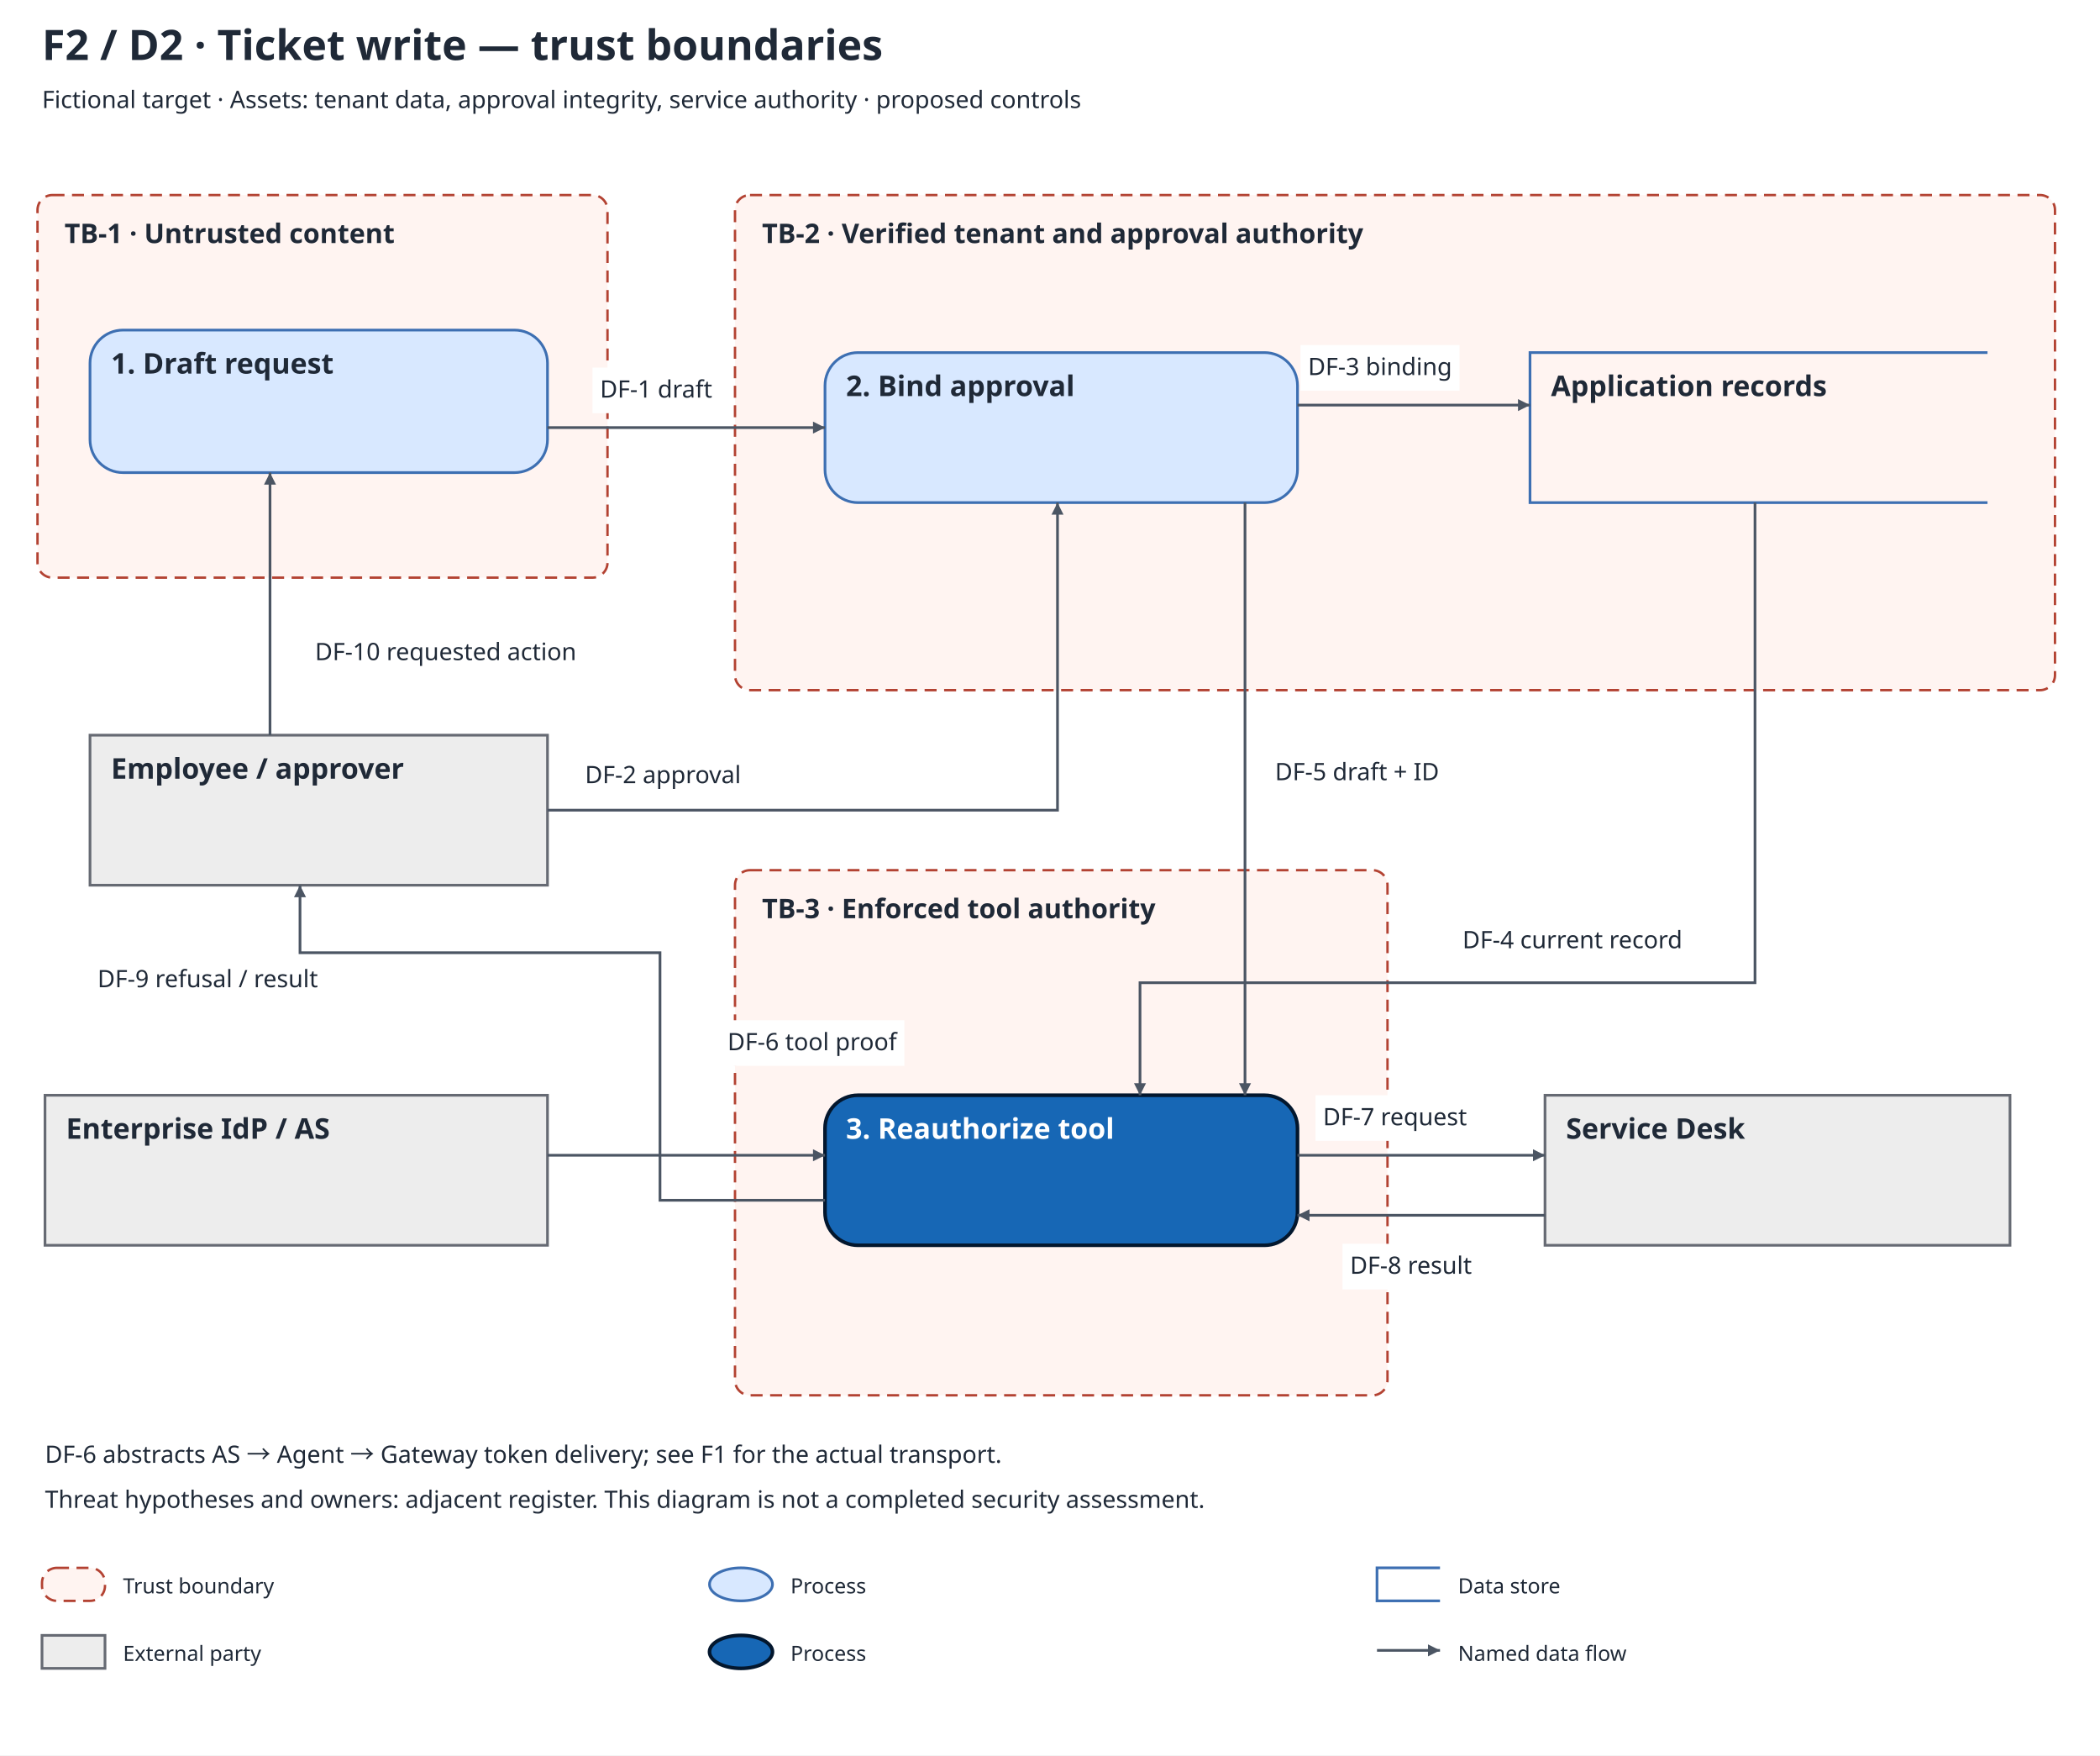
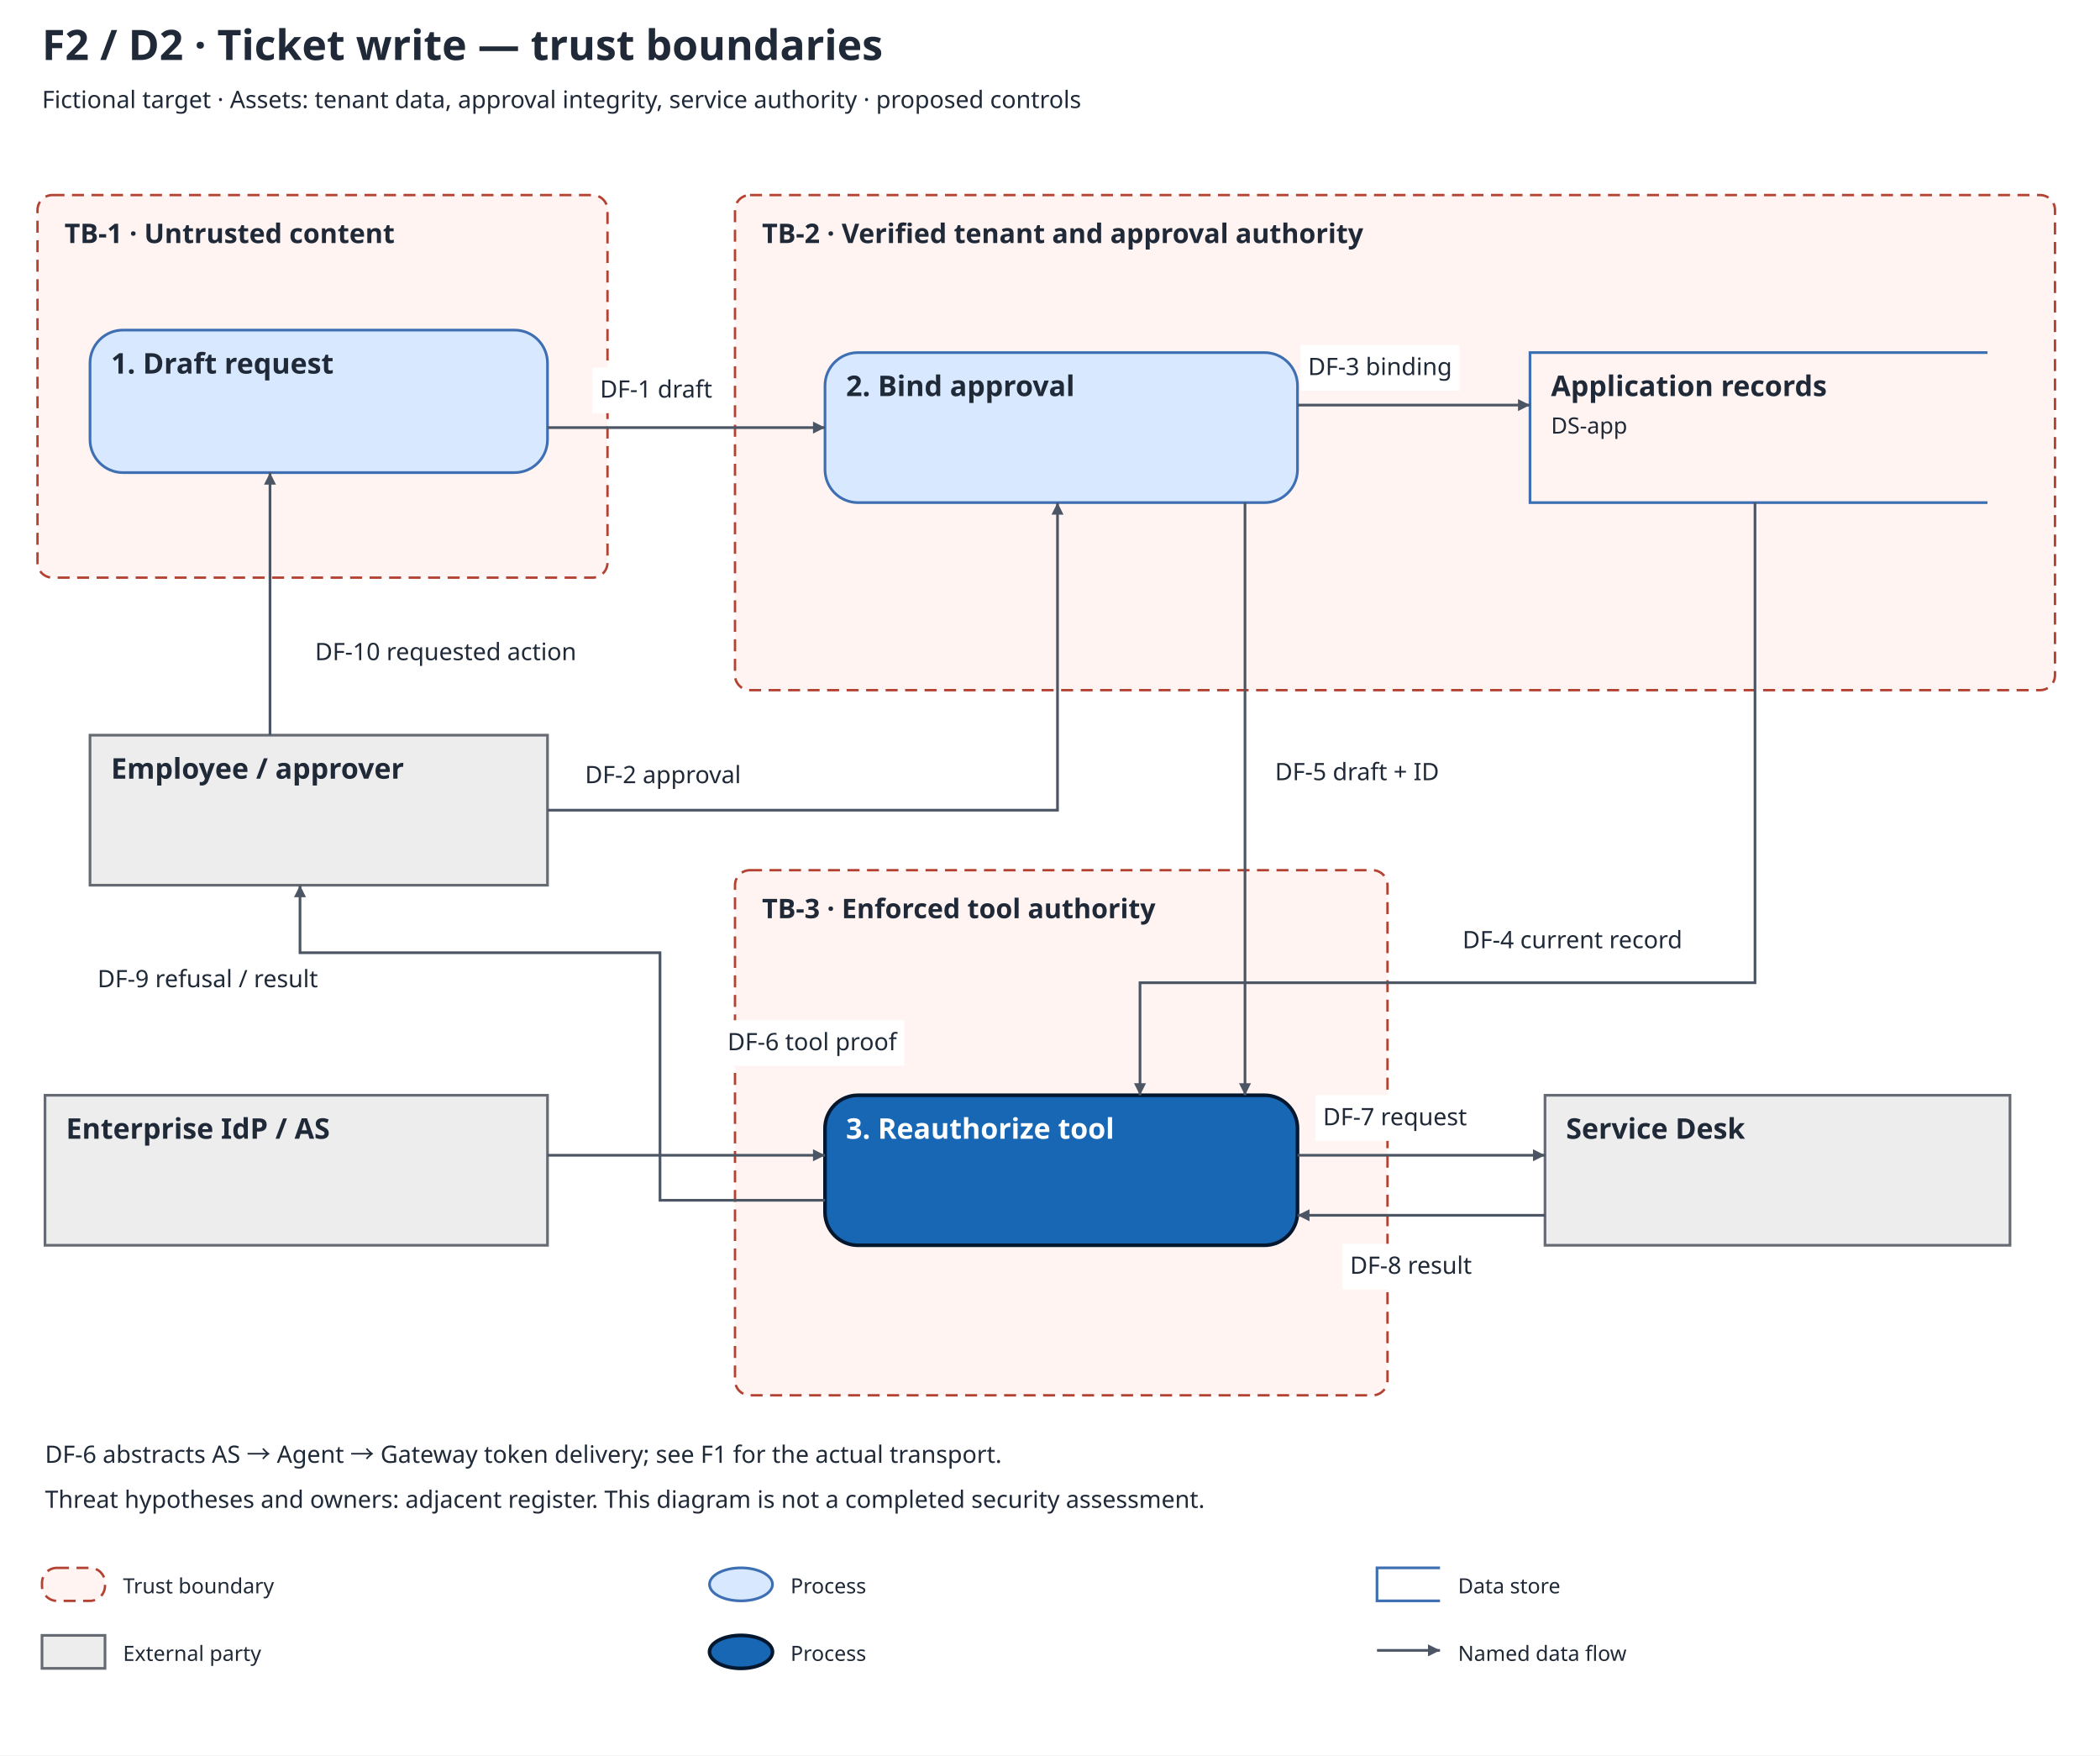
<svg xmlns="http://www.w3.org/2000/svg" viewBox="0 0 1400 1170" lang="en" data-archatlas="0.1">
  <defs>
    <marker id="arrow" markerWidth="8" markerHeight="8" refX="8" refY="4" orient="auto" markerUnits="userSpaceOnUse">
      <path d="M0,0 L8,4 L0,8 Z" fill="#4B5563" />
    </marker>
  </defs>
  <rect data-role="canvas" width="1400" height="1170" fill="#ffffff" />
  <text x="28" y="40" font-family="Noto Sans, Noto Sans CJK SC, sans-serif" font-size="28" font-weight="700" fill="#1F2937">F2 / D2 · Ticket write — trust boundaries</text>
  <text x="28" y="72" font-family="Noto Sans, Noto Sans CJK SC, sans-serif" font-size="16" font-weight="400" fill="#1F2937">Fictional target · Assets: tenant data, approval integrity, service authority · proposed controls</text>
  <rect x="25" y="130" width="380" height="255" data-role="group" data-id="TB-content" data-kind="boundary" fill="#FFF4F1" stroke="#B34232" stroke-width="1.6" rx="10" stroke-dasharray="8 5" />
  <text x="43" y="162" font-family="Noto Sans, Noto Sans CJK SC, sans-serif" font-size="18" font-weight="700" fill="#1F2937" data-owner="TB-content" data-role="group-title">TB-1 · Untrusted content</text>
  <rect x="60" y="220" width="305" height="95" data-role="node" data-id="P-plan" data-kind="process" data-parent="TB-content" fill="#D8E8FF" stroke="#3D6FB2" stroke-width="1.8" rx="22" />
  <text x="74" y="249" font-family="Noto Sans, Noto Sans CJK SC, sans-serif" font-size="19" font-weight="700" fill="#1F2937" data-owner="P-plan" data-role="name">1. Draft request</text>
  <rect x="490" y="130" width="880" height="330" data-role="group" data-id="TB-policy" data-kind="boundary" fill="#FFF4F1" stroke="#B34232" stroke-width="1.6" rx="10" stroke-dasharray="8 5" />
  <text x="508" y="162" font-family="Noto Sans, Noto Sans CJK SC, sans-serif" font-size="18" font-weight="700" fill="#1F2937" data-owner="TB-policy" data-role="group-title">TB-2 · Verified tenant and approval authority</text>
  <rect x="550" y="235" width="315" height="100" data-role="node" data-id="P-approve" data-kind="process" data-parent="TB-policy" fill="#D8E8FF" stroke="#3D6FB2" stroke-width="1.8" rx="22" />
  <text x="564" y="264" font-family="Noto Sans, Noto Sans CJK SC, sans-serif" font-size="19" font-weight="700" fill="#1F2937" data-owner="P-approve" data-role="name">2. Bind approval</text>
  <g data-role="node" data-id="DS-app" data-kind="store" data-parent="TB-policy" fill="#D8E8FF" stroke="#3D6FB2" stroke-width="1.8">
    <polyline points="1325,235 1020,235 1020,335 1325,335" fill="none" stroke="#3D6FB2" stroke-width="1.8" />
  </g>
  <text x="1034" y="264" font-family="Noto Sans, Noto Sans CJK SC, sans-serif" font-size="19" font-weight="700" fill="#1F2937" data-owner="DS-app" data-role="name">Application records</text>
+   <text x="1034" y="289" font-family="Noto Sans, Noto Sans CJK SC, sans-serif" font-size="15" font-weight="400" fill="#1F2937" data-owner="DS-app" data-role="sub">DS-app</text>
  <rect x="60" y="490" width="305" height="100" data-role="node" data-id="R-employee" data-kind="entity" fill="#EDEDED" stroke="#666A73" stroke-width="1.8" rx="0" />
  <text x="74" y="519" font-family="Noto Sans, Noto Sans CJK SC, sans-serif" font-size="19" font-weight="700" fill="#1F2937" data-owner="R-employee" data-role="name">Employee / approver</text>
  <rect x="490" y="580" width="435" height="350" data-role="group" data-id="TB-tool" data-kind="boundary" fill="#FFF4F1" stroke="#B34232" stroke-width="1.6" rx="10" stroke-dasharray="8 5" />
  <text x="508" y="612" font-family="Noto Sans, Noto Sans CJK SC, sans-serif" font-size="18" font-weight="700" fill="#1F2937" data-owner="TB-tool" data-role="group-title">TB-3 · Enforced tool authority</text>
  <rect x="550" y="730" width="315" height="100" data-role="node" data-id="P-execute" data-kind="process" data-parent="TB-tool" fill="#1767B5" stroke="#03172E" stroke-width="2.4" rx="22" />
  <text x="564" y="759" font-family="Noto Sans, Noto Sans CJK SC, sans-serif" font-size="19" font-weight="700" fill="#ffffff" data-owner="P-execute" data-role="name">3. Reauthorize tool</text>
  <rect x="1030" y="730" width="310" height="100" data-role="node" data-id="X-desk" data-kind="entity" fill="#EDEDED" stroke="#666A73" stroke-width="1.8" rx="0" />
  <text x="1044" y="759" font-family="Noto Sans, Noto Sans CJK SC, sans-serif" font-size="19" font-weight="700" fill="#1F2937" data-owner="X-desk" data-role="name">Service Desk</text>
  <rect x="30" y="730" width="335" height="100" data-role="node" data-id="X-idp" data-kind="entity" fill="#EDEDED" stroke="#666A73" stroke-width="1.8" rx="0" />
  <text x="44" y="759" font-family="Noto Sans, Noto Sans CJK SC, sans-serif" font-size="19" font-weight="700" fill="#1F2937" data-owner="X-idp" data-role="name">Enterprise IdP / AS</text>
  <polyline points="365,285 550,285" data-role="edge" data-id="DF-1" data-from="P-plan" data-to="P-approve" data-kind="data" fill="none" stroke="#4B5563" stroke-width="1.8" marker-end="url(#arrow)" />
  <rect x="395" y="245" width="84.844" height="30.4" fill="#ffffff" data-role="label-bg" data-id="label-DF-1" data-parent="DF-1" />
  <text x="400" y="265" font-family="Noto Sans, Noto Sans CJK SC, sans-serif" font-size="16" font-weight="400" fill="#1F2937" data-owner="DF-1" data-role="edge-label">DF-1 draft</text>
  <polyline points="365,540 705,540 705,335" data-role="edge" data-id="DF-2" data-from="R-employee" data-to="P-approve" data-kind="data" fill="none" stroke="#4B5563" stroke-width="1.8" marker-end="url(#arrow)" />
  <rect x="385" y="502" width="114.0" height="30.4" fill="#ffffff" data-role="label-bg" data-id="label-DF-2" data-parent="DF-2" />
  <text x="390" y="522" font-family="Noto Sans, Noto Sans CJK SC, sans-serif" font-size="16" font-weight="400" fill="#1F2937" data-owner="DF-2" data-role="edge-label">DF-2 approval</text>
  <polyline points="865,270 1020,270" data-role="edge" data-id="DF-3" data-from="P-approve" data-to="DS-app" data-kind="data" fill="none" stroke="#4B5563" stroke-width="1.8" marker-end="url(#arrow)" />
  <rect x="867" y="230" width="106.016" height="30.4" fill="#ffffff" data-role="label-bg" data-id="label-DF-3" data-parent="DF-3" />
  <text x="872" y="250" font-family="Noto Sans, Noto Sans CJK SC, sans-serif" font-size="16" font-weight="400" fill="#1F2937" data-owner="DF-3" data-role="edge-label">DF-3 binding</text>
  <polyline points="1170,335 1170,655 760,655 760,730" data-role="edge" data-id="DF-4" data-from="DS-app" data-to="P-execute" data-kind="data" fill="none" stroke="#4B5563" stroke-width="1.8" marker-end="url(#arrow)" />
  <rect x="970" y="612" width="156.641" height="30.4" fill="#ffffff" data-role="label-bg" data-id="label-DF-4" data-parent="DF-4" />
  <text x="975" y="632" font-family="Noto Sans, Noto Sans CJK SC, sans-serif" font-size="16" font-weight="400" fill="#1F2937" data-owner="DF-4" data-role="edge-label">DF-4 current record</text>
  <polyline points="830,335 830,730" data-role="edge" data-id="DF-5" data-from="P-approve" data-to="P-execute" data-kind="data" fill="none" stroke="#4B5563" stroke-width="1.8" marker-end="url(#arrow)" />
  <rect x="845" y="500" width="119.422" height="30.4" fill="#ffffff" data-role="label-bg" data-id="label-DF-5" data-parent="DF-5" />
  <text x="850" y="520" font-family="Noto Sans, Noto Sans CJK SC, sans-serif" font-size="16" font-weight="400" fill="#1F2937" data-owner="DF-5" data-role="edge-label">DF-5 draft + ID</text>
  <polyline points="365,770 550,770" data-role="edge" data-id="DF-6" data-from="X-idp" data-to="P-execute" data-kind="data" fill="none" stroke="#4B5563" stroke-width="1.8" marker-end="url(#arrow)" />
  <rect x="480" y="680" width="122.906" height="30.4" fill="#ffffff" data-role="label-bg" data-id="label-DF-6" data-parent="DF-6" />
  <text x="485" y="700" font-family="Noto Sans, Noto Sans CJK SC, sans-serif" font-size="16" font-weight="400" fill="#1F2937" data-owner="DF-6" data-role="edge-label">DF-6 tool proof</text>
  <polyline points="865,770 1030,770" data-role="edge" data-id="DF-7" data-from="P-execute" data-to="X-desk" data-kind="data" fill="none" stroke="#4B5563" stroke-width="1.8" marker-end="url(#arrow)" />
  <rect x="877" y="730" width="105.984" height="30.4" fill="#ffffff" data-role="label-bg" data-id="label-DF-7" data-parent="DF-7" />
  <text x="882" y="750" font-family="Noto Sans, Noto Sans CJK SC, sans-serif" font-size="16" font-weight="400" fill="#1F2937" data-owner="DF-7" data-role="edge-label">DF-7 request</text>
  <polyline points="1030,810 865,810" data-role="edge" data-id="DF-8" data-from="X-desk" data-to="P-execute" data-kind="data" fill="none" stroke="#4B5563" stroke-width="1.8" marker-end="url(#arrow)" />
  <rect x="895" y="829" width="91.234" height="30.4" fill="#ffffff" data-role="label-bg" data-id="label-DF-8" data-parent="DF-8" />
  <text x="900" y="849" font-family="Noto Sans, Noto Sans CJK SC, sans-serif" font-size="16" font-weight="400" fill="#1F2937" data-owner="DF-8" data-role="edge-label">DF-8 result</text>
  <polyline points="550,800 440,800 440,635 200,635 200,590" data-role="edge" data-id="DF-9" data-from="P-execute" data-to="R-employee" data-kind="data" fill="none" stroke="#4B5563" stroke-width="1.8" marker-end="url(#arrow)" />
  <rect x="60" y="638" width="156.969" height="30.4" fill="#ffffff" data-role="label-bg" data-id="label-DF-9" data-parent="DF-9" />
  <text x="65" y="658" font-family="Noto Sans, Noto Sans CJK SC, sans-serif" font-size="16" font-weight="400" fill="#1F2937" data-owner="DF-9" data-role="edge-label">DF-9 refusal / result</text>
  <polyline points="180,490 180,315" data-role="edge" data-id="DF-10" data-from="R-employee" data-to="P-plan" data-kind="data" fill="none" stroke="#4B5563" stroke-width="1.8" marker-end="url(#arrow)" />
  <rect x="205" y="420" width="184.312" height="30.4" fill="#ffffff" data-role="label-bg" data-id="label-DF-10" data-parent="DF-10" />
  <text x="210" y="440" font-family="Noto Sans, Noto Sans CJK SC, sans-serif" font-size="16" font-weight="400" fill="#1F2937" data-owner="DF-10" data-role="edge-label">DF-10 requested action</text>
  <text x="30" y="975" font-family="Noto Sans, Noto Sans CJK SC, sans-serif" font-size="16" font-weight="400" fill="#1F2937">DF-6 abstracts AS → Agent → Gateway token delivery; see F1 for the actual transport.</text>
  <text x="30" y="1005" font-family="Noto Sans, Noto Sans CJK SC, sans-serif" font-size="16" font-weight="400" fill="#1F2937">Threat hypotheses and owners: adjacent register. This diagram is not a completed security assessment.</text>
  <rect x="28" y="1045" width="42" height="22" data-role="legend-zone" data-id="__legend-swatch-1" fill="#FFF4F1" stroke="#B34232" stroke-width="1.6" rx="10" stroke-dasharray="8 5" />
  <text x="82" y="1062" font-family="Noto Sans, Noto Sans CJK SC, sans-serif" font-size="14" font-weight="400" fill="#1F2937" data-role="legend" data-id="legend-1">Trust boundary</text>
  <rect x="473" y="1045" width="42" height="22" data-role="legend-swatch" data-id="__legend-swatch-2" fill="#D8E8FF" stroke="#3D6FB2" stroke-width="1.8" rx="22" />
  <text x="527" y="1062" font-family="Noto Sans, Noto Sans CJK SC, sans-serif" font-size="14" font-weight="400" fill="#1F2937" data-role="legend" data-id="legend-2">Process</text>
  <g data-role="legend-swatch" data-id="__legend-swatch-3" fill="#D8E8FF" stroke="#3D6FB2" stroke-width="1.8">
    <polyline points="960,1045 918,1045 918,1067 960,1067" fill="none" stroke="#3D6FB2" stroke-width="1.8" />
  </g>
  <text x="972" y="1062" font-family="Noto Sans, Noto Sans CJK SC, sans-serif" font-size="14" font-weight="400" fill="#1F2937" data-role="legend" data-id="legend-3">Data store</text>
  <rect x="28" y="1090" width="42" height="22" data-role="legend-swatch" data-id="__legend-swatch-4" fill="#EDEDED" stroke="#666A73" stroke-width="1.8" rx="0" />
  <text x="82" y="1107" font-family="Noto Sans, Noto Sans CJK SC, sans-serif" font-size="14" font-weight="400" fill="#1F2937" data-role="legend" data-id="legend-4">External party</text>
  <rect x="473" y="1090" width="42" height="22" data-role="legend-swatch" data-id="__legend-swatch-5" fill="#1767B5" stroke="#03172E" stroke-width="2.4" rx="22" />
  <text x="527" y="1107" font-family="Noto Sans, Noto Sans CJK SC, sans-serif" font-size="14" font-weight="400" fill="#1F2937" data-role="legend" data-id="legend-5">Process</text>
  <polyline points="918,1100 960,1100" data-role="edge" data-kind="legend" data-id="legend-line-6" fill="none" stroke="#4B5563" stroke-width="1.8" marker-end="url(#arrow)" />
  <text x="972" y="1107" font-family="Noto Sans, Noto Sans CJK SC, sans-serif" font-size="14" font-weight="400" fill="#1F2937" data-role="legend" data-id="legend-6">Named data flow</text>
</svg>
